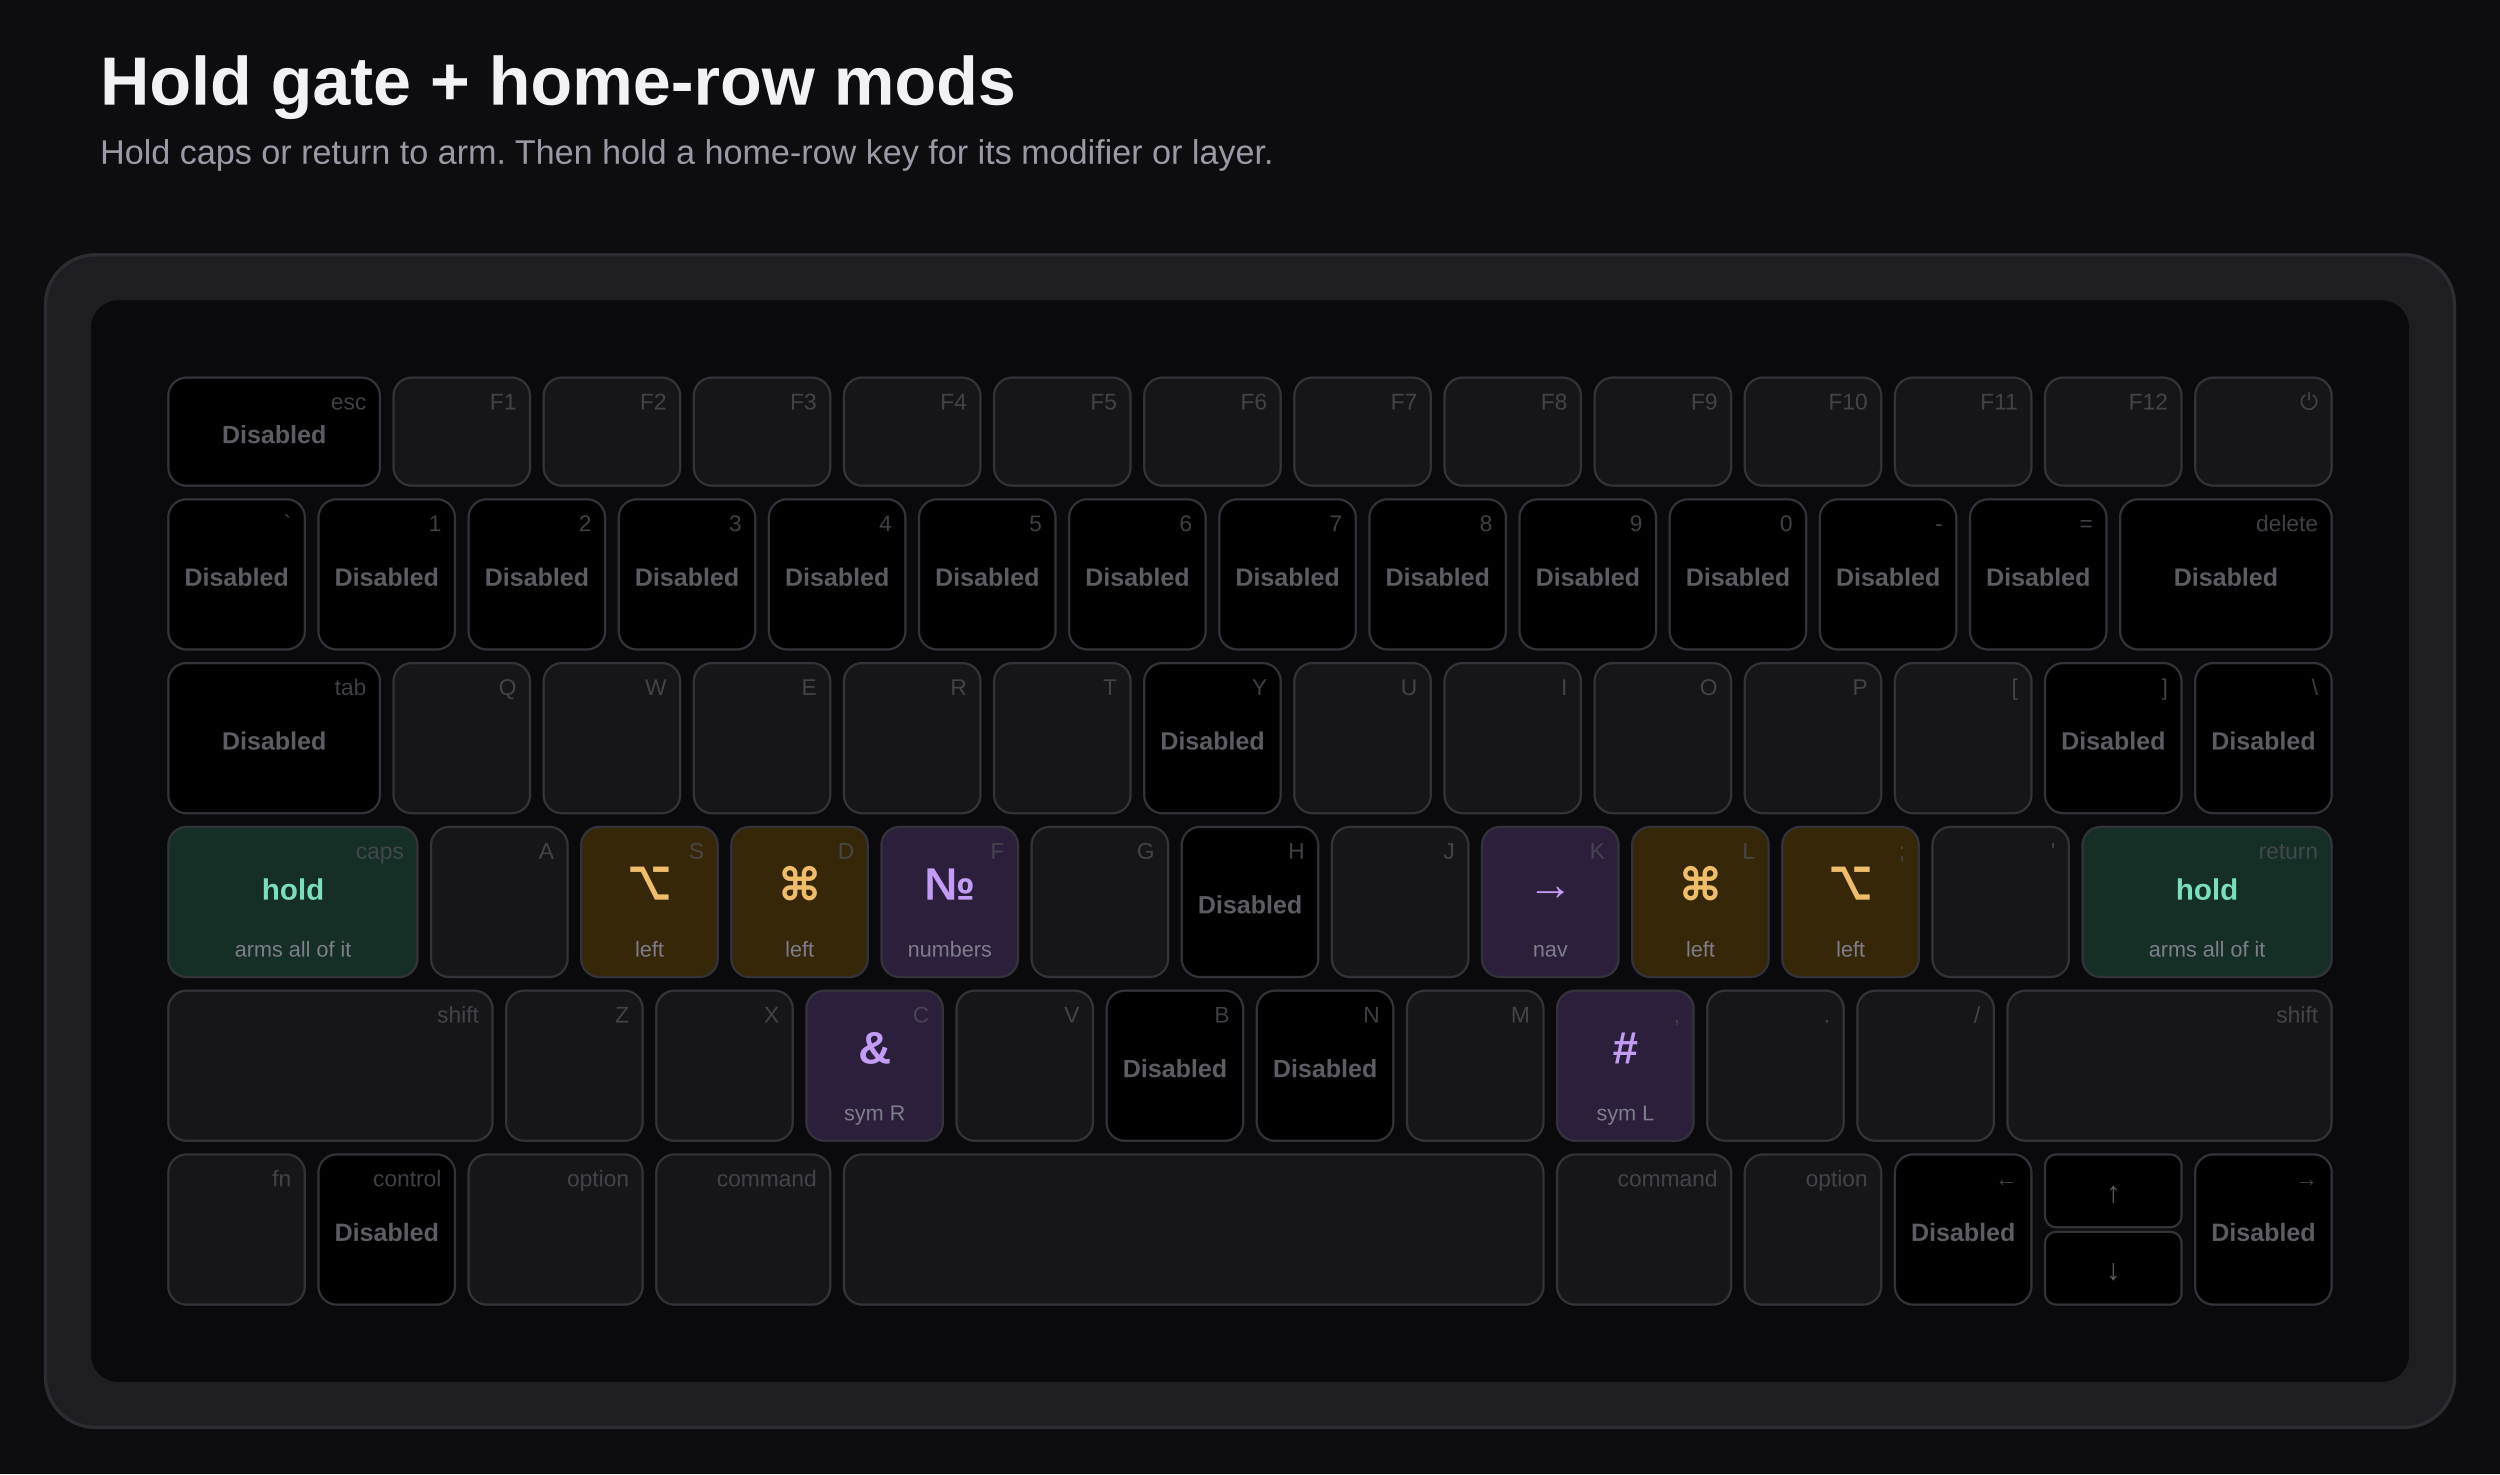
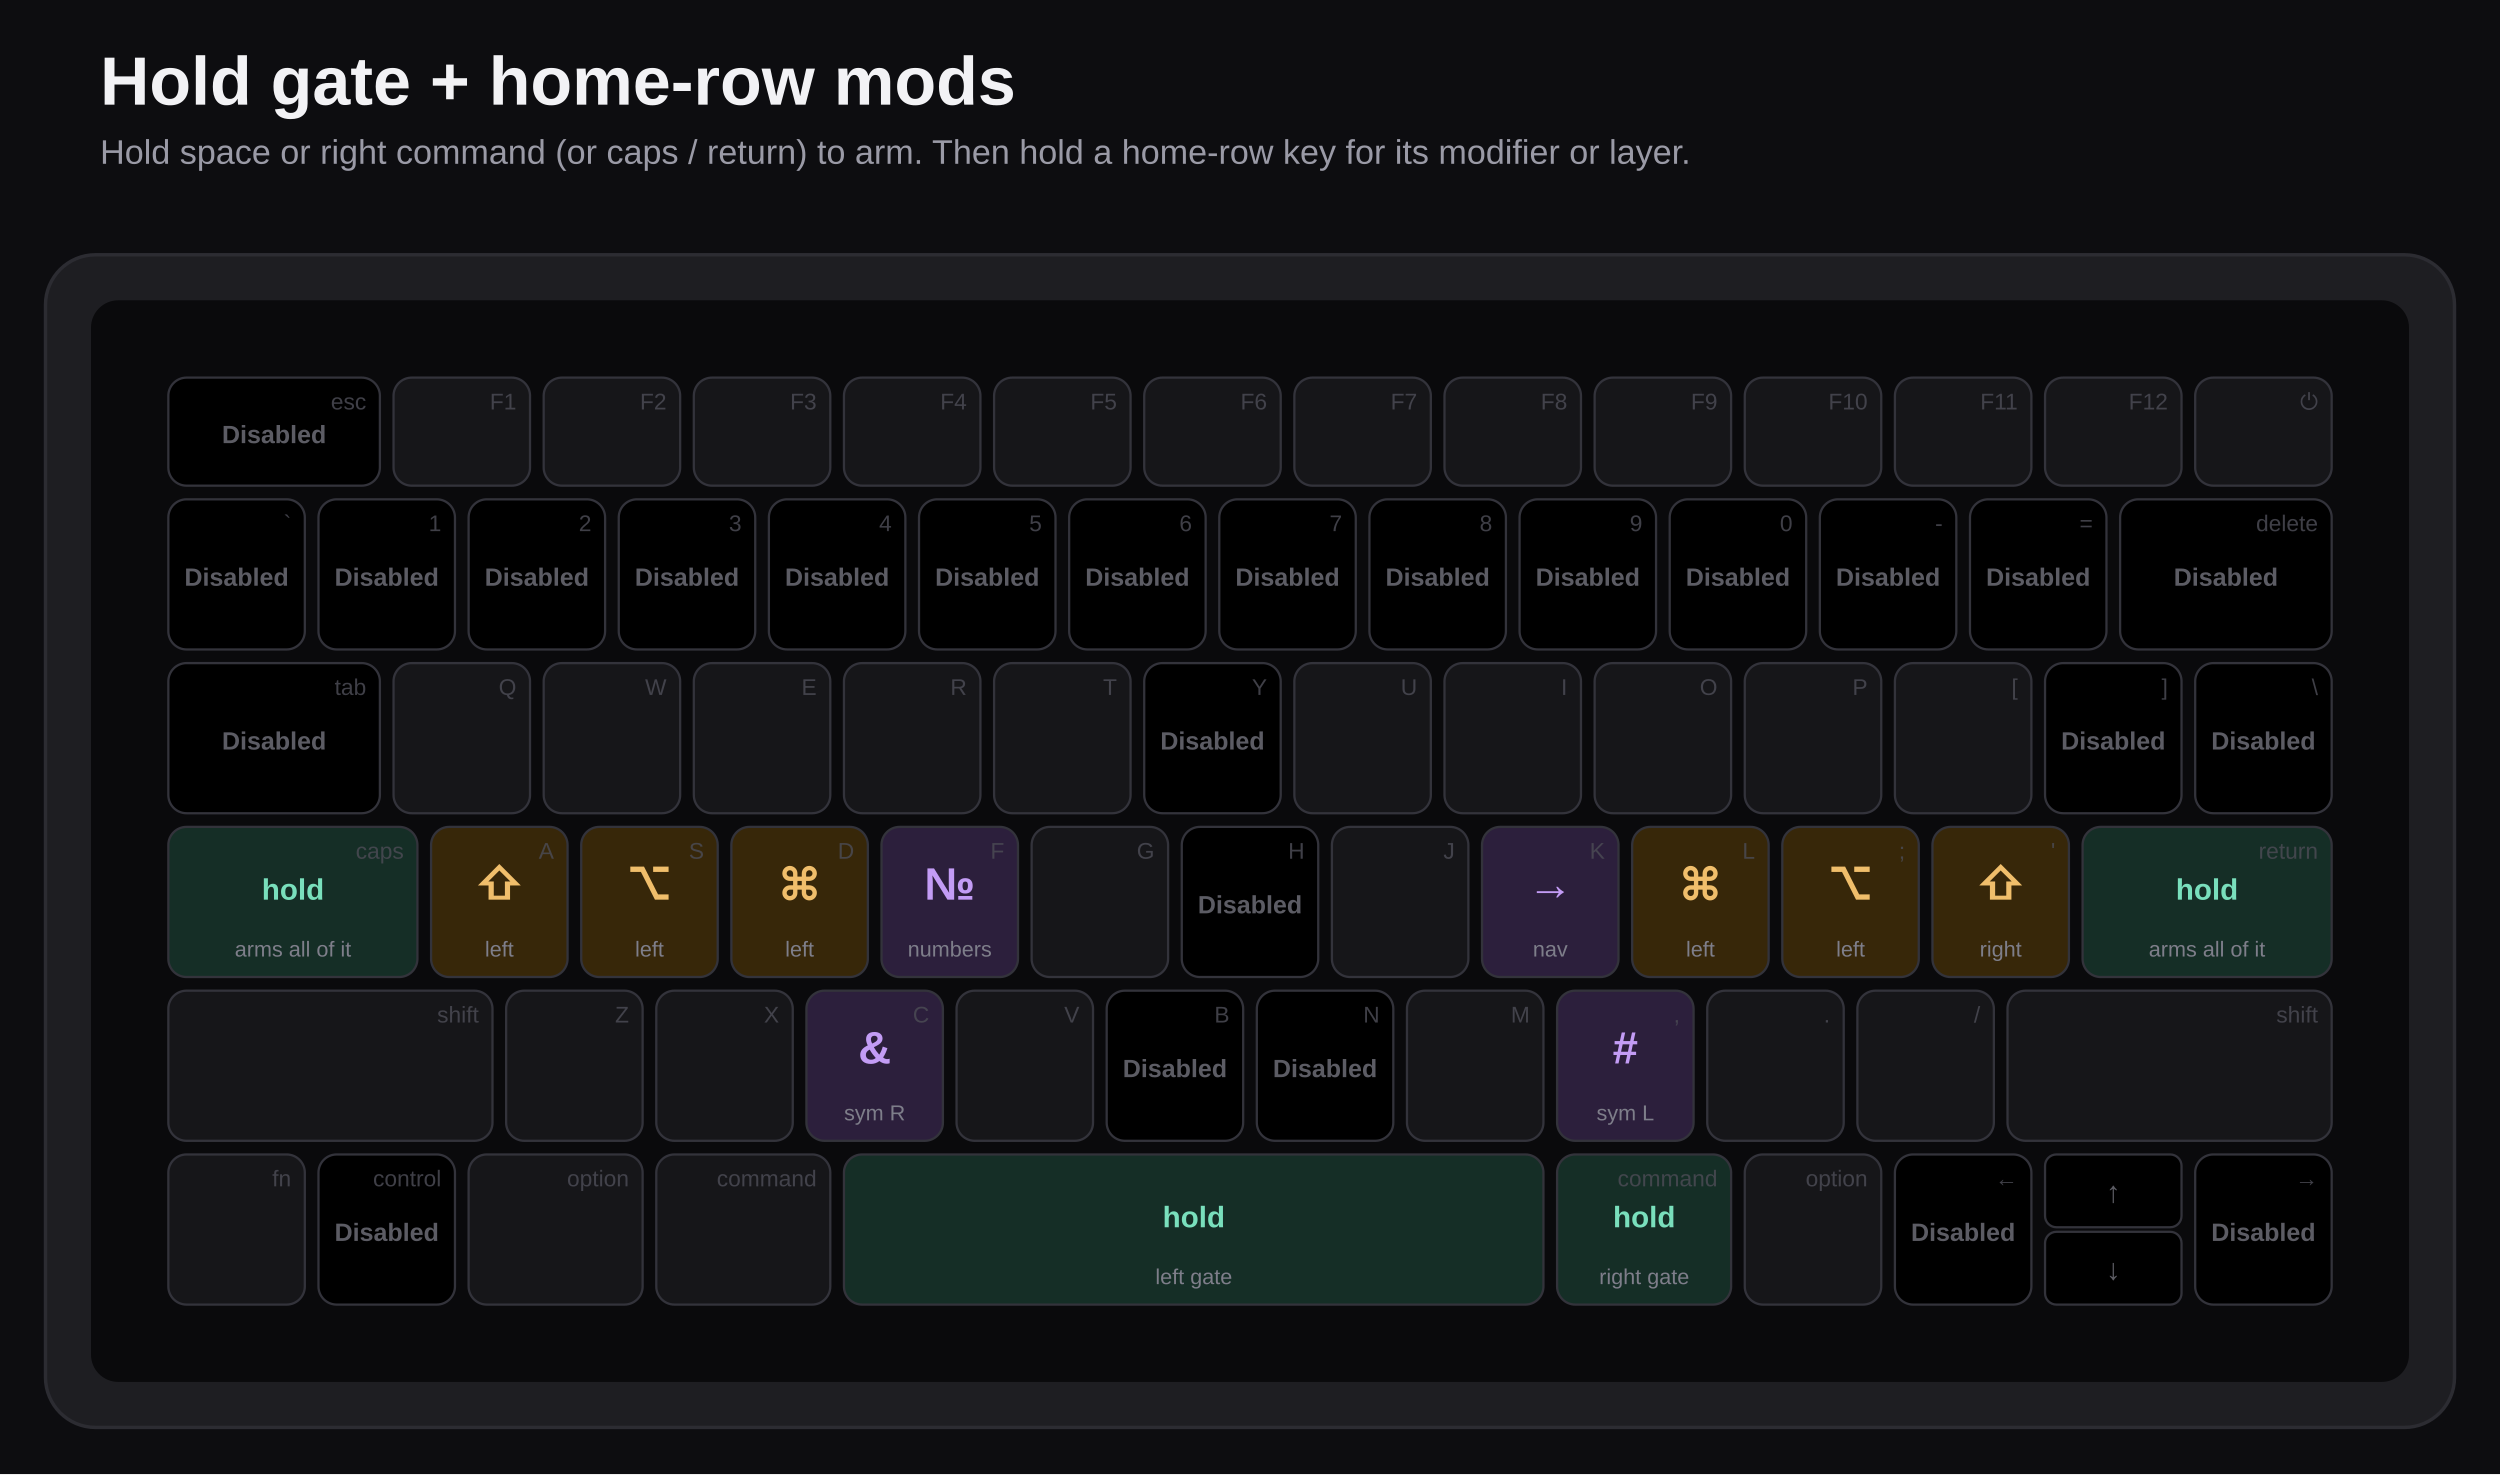
<svg xmlns="http://www.w3.org/2000/svg" width="1099" height="648" viewBox="0 0 1099 648" role="img" aria-label="Hold gate + home-row mods layer of the splitmac">
  <rect width="1099" height="648" fill="#0d0d10" />
  <text x="44.0" y="46.0" fill="#f2f2f5" font-size="30" font-weight="700" text-anchor="start" opacity="1.0" font-family="-apple-system, BlinkMacSystemFont, 'SF Pro Text', 'Helvetica Neue', Arial, sans-serif">Hold gate + home-row mods</text>
-   <text x="44.0" y="72.0" fill="#9a9aa6" font-size="15" font-weight="400" text-anchor="start" opacity="1.0" font-family="-apple-system, BlinkMacSystemFont, 'SF Pro Text', 'Helvetica Neue', Arial, sans-serif">Hold caps or return to arm. Then hold a home-row key for its modifier or layer.</text>
+   <text x="44.0" y="72.0" fill="#9a9aa6" font-size="15" font-weight="400" text-anchor="start" opacity="1.0" font-family="-apple-system, BlinkMacSystemFont, 'SF Pro Text', 'Helvetica Neue', Arial, sans-serif">Hold space or right command (or caps / return) to arm. Then hold a home-row key for its modifier or layer.</text>
  <rect x="20.0" y="112.0" width="1059.0" height="515.5" rx="22" fill="#1e1e22" stroke="#2c2c32" stroke-width="1.5" />
  <rect x="40.0" y="132.0" width="1019.0" height="475.5" rx="12" fill="#0a0a0c" />
  <rect x="74.0" y="166.0" width="93.0" height="47.5" rx="8" fill="#000000" stroke="#33333b" stroke-width="1" />
  <text x="161.0" y="180.0" fill="#4a4a53" font-size="10" font-weight="500" text-anchor="end" opacity="0.85" font-family="-apple-system, BlinkMacSystemFont, 'SF Pro Text', 'Helvetica Neue', Arial, sans-serif">esc</text>
  <text x="120.5" y="194.8" fill="#5c5c64" font-size="11" font-weight="600" text-anchor="middle" opacity="1.0" font-family="-apple-system, BlinkMacSystemFont, 'SF Pro Text', 'Helvetica Neue', Arial, sans-serif">Disabled</text>
  <rect x="173.0" y="166.0" width="60.0" height="47.5" rx="8" fill="#161619" stroke="#33333b" stroke-width="1" />
  <text x="227.0" y="180.0" fill="#4a4a53" font-size="10" font-weight="500" text-anchor="end" opacity="0.85" font-family="-apple-system, BlinkMacSystemFont, 'SF Pro Text', 'Helvetica Neue', Arial, sans-serif">F1</text>
  <rect x="239.0" y="166.0" width="60.0" height="47.5" rx="8" fill="#161619" stroke="#33333b" stroke-width="1" />
  <text x="293.0" y="180.0" fill="#4a4a53" font-size="10" font-weight="500" text-anchor="end" opacity="0.85" font-family="-apple-system, BlinkMacSystemFont, 'SF Pro Text', 'Helvetica Neue', Arial, sans-serif">F2</text>
  <rect x="305.0" y="166.0" width="60.0" height="47.5" rx="8" fill="#161619" stroke="#33333b" stroke-width="1" />
  <text x="359.0" y="180.0" fill="#4a4a53" font-size="10" font-weight="500" text-anchor="end" opacity="0.85" font-family="-apple-system, BlinkMacSystemFont, 'SF Pro Text', 'Helvetica Neue', Arial, sans-serif">F3</text>
  <rect x="371.0" y="166.0" width="60.0" height="47.5" rx="8" fill="#161619" stroke="#33333b" stroke-width="1" />
  <text x="425.0" y="180.0" fill="#4a4a53" font-size="10" font-weight="500" text-anchor="end" opacity="0.85" font-family="-apple-system, BlinkMacSystemFont, 'SF Pro Text', 'Helvetica Neue', Arial, sans-serif">F4</text>
  <rect x="437.0" y="166.0" width="60.0" height="47.5" rx="8" fill="#161619" stroke="#33333b" stroke-width="1" />
  <text x="491.0" y="180.0" fill="#4a4a53" font-size="10" font-weight="500" text-anchor="end" opacity="0.85" font-family="-apple-system, BlinkMacSystemFont, 'SF Pro Text', 'Helvetica Neue', Arial, sans-serif">F5</text>
  <rect x="503.0" y="166.0" width="60.0" height="47.5" rx="8" fill="#161619" stroke="#33333b" stroke-width="1" />
  <text x="557.0" y="180.0" fill="#4a4a53" font-size="10" font-weight="500" text-anchor="end" opacity="0.85" font-family="-apple-system, BlinkMacSystemFont, 'SF Pro Text', 'Helvetica Neue', Arial, sans-serif">F6</text>
  <rect x="569.0" y="166.0" width="60.0" height="47.5" rx="8" fill="#161619" stroke="#33333b" stroke-width="1" />
  <text x="623.0" y="180.0" fill="#4a4a53" font-size="10" font-weight="500" text-anchor="end" opacity="0.85" font-family="-apple-system, BlinkMacSystemFont, 'SF Pro Text', 'Helvetica Neue', Arial, sans-serif">F7</text>
  <rect x="635.0" y="166.0" width="60.0" height="47.5" rx="8" fill="#161619" stroke="#33333b" stroke-width="1" />
  <text x="689.0" y="180.0" fill="#4a4a53" font-size="10" font-weight="500" text-anchor="end" opacity="0.85" font-family="-apple-system, BlinkMacSystemFont, 'SF Pro Text', 'Helvetica Neue', Arial, sans-serif">F8</text>
  <rect x="701.0" y="166.0" width="60.0" height="47.5" rx="8" fill="#161619" stroke="#33333b" stroke-width="1" />
  <text x="755.0" y="180.0" fill="#4a4a53" font-size="10" font-weight="500" text-anchor="end" opacity="0.85" font-family="-apple-system, BlinkMacSystemFont, 'SF Pro Text', 'Helvetica Neue', Arial, sans-serif">F9</text>
  <rect x="767.0" y="166.0" width="60.0" height="47.5" rx="8" fill="#161619" stroke="#33333b" stroke-width="1" />
  <text x="821.0" y="180.0" fill="#4a4a53" font-size="10" font-weight="500" text-anchor="end" opacity="0.85" font-family="-apple-system, BlinkMacSystemFont, 'SF Pro Text', 'Helvetica Neue', Arial, sans-serif">F10</text>
  <rect x="833.0" y="166.0" width="60.0" height="47.5" rx="8" fill="#161619" stroke="#33333b" stroke-width="1" />
  <text x="887.0" y="180.0" fill="#4a4a53" font-size="10" font-weight="500" text-anchor="end" opacity="0.85" font-family="-apple-system, BlinkMacSystemFont, 'SF Pro Text', 'Helvetica Neue', Arial, sans-serif">F11</text>
  <rect x="899.0" y="166.0" width="60.0" height="47.5" rx="8" fill="#161619" stroke="#33333b" stroke-width="1" />
  <text x="953.0" y="180.0" fill="#4a4a53" font-size="10" font-weight="500" text-anchor="end" opacity="0.85" font-family="-apple-system, BlinkMacSystemFont, 'SF Pro Text', 'Helvetica Neue', Arial, sans-serif">F12</text>
  <rect x="965.0" y="166.0" width="60.0" height="47.5" rx="8" fill="#161619" stroke="#33333b" stroke-width="1" />
  <text x="1019.0" y="180.0" fill="#4a4a53" font-size="10" font-weight="500" text-anchor="end" opacity="0.85" font-family="-apple-system, BlinkMacSystemFont, 'SF Pro Text', 'Helvetica Neue', Arial, sans-serif">⏻</text>
  <rect x="74.0" y="219.5" width="60.0" height="66.0" rx="8" fill="#000000" stroke="#33333b" stroke-width="1" />
  <text x="128.0" y="233.5" fill="#4a4a53" font-size="10" font-weight="500" text-anchor="end" opacity="0.85" font-family="-apple-system, BlinkMacSystemFont, 'SF Pro Text', 'Helvetica Neue', Arial, sans-serif">`</text>
  <text x="104.0" y="257.5" fill="#5c5c64" font-size="11" font-weight="600" text-anchor="middle" opacity="1.0" font-family="-apple-system, BlinkMacSystemFont, 'SF Pro Text', 'Helvetica Neue', Arial, sans-serif">Disabled</text>
  <rect x="140.0" y="219.5" width="60.0" height="66.0" rx="8" fill="#000000" stroke="#33333b" stroke-width="1" />
  <text x="194.0" y="233.5" fill="#4a4a53" font-size="10" font-weight="500" text-anchor="end" opacity="0.85" font-family="-apple-system, BlinkMacSystemFont, 'SF Pro Text', 'Helvetica Neue', Arial, sans-serif">1</text>
  <text x="170.0" y="257.5" fill="#5c5c64" font-size="11" font-weight="600" text-anchor="middle" opacity="1.0" font-family="-apple-system, BlinkMacSystemFont, 'SF Pro Text', 'Helvetica Neue', Arial, sans-serif">Disabled</text>
  <rect x="206.0" y="219.5" width="60.0" height="66.0" rx="8" fill="#000000" stroke="#33333b" stroke-width="1" />
  <text x="260.0" y="233.5" fill="#4a4a53" font-size="10" font-weight="500" text-anchor="end" opacity="0.85" font-family="-apple-system, BlinkMacSystemFont, 'SF Pro Text', 'Helvetica Neue', Arial, sans-serif">2</text>
  <text x="236.0" y="257.5" fill="#5c5c64" font-size="11" font-weight="600" text-anchor="middle" opacity="1.0" font-family="-apple-system, BlinkMacSystemFont, 'SF Pro Text', 'Helvetica Neue', Arial, sans-serif">Disabled</text>
  <rect x="272.0" y="219.5" width="60.0" height="66.0" rx="8" fill="#000000" stroke="#33333b" stroke-width="1" />
  <text x="326.0" y="233.5" fill="#4a4a53" font-size="10" font-weight="500" text-anchor="end" opacity="0.85" font-family="-apple-system, BlinkMacSystemFont, 'SF Pro Text', 'Helvetica Neue', Arial, sans-serif">3</text>
  <text x="302.0" y="257.5" fill="#5c5c64" font-size="11" font-weight="600" text-anchor="middle" opacity="1.0" font-family="-apple-system, BlinkMacSystemFont, 'SF Pro Text', 'Helvetica Neue', Arial, sans-serif">Disabled</text>
  <rect x="338.0" y="219.5" width="60.0" height="66.0" rx="8" fill="#000000" stroke="#33333b" stroke-width="1" />
  <text x="392.0" y="233.5" fill="#4a4a53" font-size="10" font-weight="500" text-anchor="end" opacity="0.85" font-family="-apple-system, BlinkMacSystemFont, 'SF Pro Text', 'Helvetica Neue', Arial, sans-serif">4</text>
  <text x="368.0" y="257.5" fill="#5c5c64" font-size="11" font-weight="600" text-anchor="middle" opacity="1.0" font-family="-apple-system, BlinkMacSystemFont, 'SF Pro Text', 'Helvetica Neue', Arial, sans-serif">Disabled</text>
  <rect x="404.0" y="219.5" width="60.0" height="66.0" rx="8" fill="#000000" stroke="#33333b" stroke-width="1" />
  <text x="458.0" y="233.5" fill="#4a4a53" font-size="10" font-weight="500" text-anchor="end" opacity="0.85" font-family="-apple-system, BlinkMacSystemFont, 'SF Pro Text', 'Helvetica Neue', Arial, sans-serif">5</text>
  <text x="434.0" y="257.5" fill="#5c5c64" font-size="11" font-weight="600" text-anchor="middle" opacity="1.0" font-family="-apple-system, BlinkMacSystemFont, 'SF Pro Text', 'Helvetica Neue', Arial, sans-serif">Disabled</text>
  <rect x="470.0" y="219.5" width="60.0" height="66.0" rx="8" fill="#000000" stroke="#33333b" stroke-width="1" />
  <text x="524.0" y="233.5" fill="#4a4a53" font-size="10" font-weight="500" text-anchor="end" opacity="0.85" font-family="-apple-system, BlinkMacSystemFont, 'SF Pro Text', 'Helvetica Neue', Arial, sans-serif">6</text>
  <text x="500.0" y="257.5" fill="#5c5c64" font-size="11" font-weight="600" text-anchor="middle" opacity="1.0" font-family="-apple-system, BlinkMacSystemFont, 'SF Pro Text', 'Helvetica Neue', Arial, sans-serif">Disabled</text>
  <rect x="536.0" y="219.5" width="60.0" height="66.0" rx="8" fill="#000000" stroke="#33333b" stroke-width="1" />
  <text x="590.0" y="233.5" fill="#4a4a53" font-size="10" font-weight="500" text-anchor="end" opacity="0.85" font-family="-apple-system, BlinkMacSystemFont, 'SF Pro Text', 'Helvetica Neue', Arial, sans-serif">7</text>
  <text x="566.0" y="257.5" fill="#5c5c64" font-size="11" font-weight="600" text-anchor="middle" opacity="1.0" font-family="-apple-system, BlinkMacSystemFont, 'SF Pro Text', 'Helvetica Neue', Arial, sans-serif">Disabled</text>
  <rect x="602.0" y="219.5" width="60.0" height="66.0" rx="8" fill="#000000" stroke="#33333b" stroke-width="1" />
  <text x="656.0" y="233.5" fill="#4a4a53" font-size="10" font-weight="500" text-anchor="end" opacity="0.85" font-family="-apple-system, BlinkMacSystemFont, 'SF Pro Text', 'Helvetica Neue', Arial, sans-serif">8</text>
  <text x="632.0" y="257.5" fill="#5c5c64" font-size="11" font-weight="600" text-anchor="middle" opacity="1.0" font-family="-apple-system, BlinkMacSystemFont, 'SF Pro Text', 'Helvetica Neue', Arial, sans-serif">Disabled</text>
  <rect x="668.0" y="219.5" width="60.0" height="66.0" rx="8" fill="#000000" stroke="#33333b" stroke-width="1" />
  <text x="722.0" y="233.5" fill="#4a4a53" font-size="10" font-weight="500" text-anchor="end" opacity="0.85" font-family="-apple-system, BlinkMacSystemFont, 'SF Pro Text', 'Helvetica Neue', Arial, sans-serif">9</text>
  <text x="698.0" y="257.5" fill="#5c5c64" font-size="11" font-weight="600" text-anchor="middle" opacity="1.0" font-family="-apple-system, BlinkMacSystemFont, 'SF Pro Text', 'Helvetica Neue', Arial, sans-serif">Disabled</text>
  <rect x="734.0" y="219.5" width="60.0" height="66.0" rx="8" fill="#000000" stroke="#33333b" stroke-width="1" />
  <text x="788.0" y="233.5" fill="#4a4a53" font-size="10" font-weight="500" text-anchor="end" opacity="0.85" font-family="-apple-system, BlinkMacSystemFont, 'SF Pro Text', 'Helvetica Neue', Arial, sans-serif">0</text>
  <text x="764.0" y="257.5" fill="#5c5c64" font-size="11" font-weight="600" text-anchor="middle" opacity="1.0" font-family="-apple-system, BlinkMacSystemFont, 'SF Pro Text', 'Helvetica Neue', Arial, sans-serif">Disabled</text>
  <rect x="800.0" y="219.5" width="60.0" height="66.0" rx="8" fill="#000000" stroke="#33333b" stroke-width="1" />
  <text x="854.0" y="233.5" fill="#4a4a53" font-size="10" font-weight="500" text-anchor="end" opacity="0.85" font-family="-apple-system, BlinkMacSystemFont, 'SF Pro Text', 'Helvetica Neue', Arial, sans-serif">-</text>
  <text x="830.0" y="257.5" fill="#5c5c64" font-size="11" font-weight="600" text-anchor="middle" opacity="1.0" font-family="-apple-system, BlinkMacSystemFont, 'SF Pro Text', 'Helvetica Neue', Arial, sans-serif">Disabled</text>
  <rect x="866.0" y="219.5" width="60.0" height="66.0" rx="8" fill="#000000" stroke="#33333b" stroke-width="1" />
  <text x="920.0" y="233.5" fill="#4a4a53" font-size="10" font-weight="500" text-anchor="end" opacity="0.85" font-family="-apple-system, BlinkMacSystemFont, 'SF Pro Text', 'Helvetica Neue', Arial, sans-serif">=</text>
  <text x="896.0" y="257.5" fill="#5c5c64" font-size="11" font-weight="600" text-anchor="middle" opacity="1.0" font-family="-apple-system, BlinkMacSystemFont, 'SF Pro Text', 'Helvetica Neue', Arial, sans-serif">Disabled</text>
  <rect x="932.0" y="219.5" width="93.0" height="66.0" rx="8" fill="#000000" stroke="#33333b" stroke-width="1" />
  <text x="1019.0" y="233.5" fill="#4a4a53" font-size="10" font-weight="500" text-anchor="end" opacity="0.85" font-family="-apple-system, BlinkMacSystemFont, 'SF Pro Text', 'Helvetica Neue', Arial, sans-serif">delete</text>
  <text x="978.5" y="257.5" fill="#5c5c64" font-size="11" font-weight="600" text-anchor="middle" opacity="1.0" font-family="-apple-system, BlinkMacSystemFont, 'SF Pro Text', 'Helvetica Neue', Arial, sans-serif">Disabled</text>
  <rect x="74.0" y="291.5" width="93.0" height="66.0" rx="8" fill="#000000" stroke="#33333b" stroke-width="1" />
  <text x="161.0" y="305.5" fill="#4a4a53" font-size="10" font-weight="500" text-anchor="end" opacity="0.85" font-family="-apple-system, BlinkMacSystemFont, 'SF Pro Text', 'Helvetica Neue', Arial, sans-serif">tab</text>
  <text x="120.5" y="329.5" fill="#5c5c64" font-size="11" font-weight="600" text-anchor="middle" opacity="1.0" font-family="-apple-system, BlinkMacSystemFont, 'SF Pro Text', 'Helvetica Neue', Arial, sans-serif">Disabled</text>
  <rect x="173.0" y="291.5" width="60.0" height="66.0" rx="8" fill="#161619" stroke="#33333b" stroke-width="1" />
  <text x="227.0" y="305.5" fill="#4a4a53" font-size="10" font-weight="500" text-anchor="end" opacity="0.85" font-family="-apple-system, BlinkMacSystemFont, 'SF Pro Text', 'Helvetica Neue', Arial, sans-serif">Q</text>
  <rect x="239.0" y="291.5" width="60.0" height="66.0" rx="8" fill="#161619" stroke="#33333b" stroke-width="1" />
  <text x="293.0" y="305.5" fill="#4a4a53" font-size="10" font-weight="500" text-anchor="end" opacity="0.85" font-family="-apple-system, BlinkMacSystemFont, 'SF Pro Text', 'Helvetica Neue', Arial, sans-serif">W</text>
  <rect x="305.0" y="291.5" width="60.0" height="66.0" rx="8" fill="#161619" stroke="#33333b" stroke-width="1" />
  <text x="359.0" y="305.5" fill="#4a4a53" font-size="10" font-weight="500" text-anchor="end" opacity="0.85" font-family="-apple-system, BlinkMacSystemFont, 'SF Pro Text', 'Helvetica Neue', Arial, sans-serif">E</text>
  <rect x="371.0" y="291.5" width="60.0" height="66.0" rx="8" fill="#161619" stroke="#33333b" stroke-width="1" />
  <text x="425.0" y="305.5" fill="#4a4a53" font-size="10" font-weight="500" text-anchor="end" opacity="0.85" font-family="-apple-system, BlinkMacSystemFont, 'SF Pro Text', 'Helvetica Neue', Arial, sans-serif">R</text>
  <rect x="437.0" y="291.5" width="60.0" height="66.0" rx="8" fill="#161619" stroke="#33333b" stroke-width="1" />
  <text x="491.0" y="305.5" fill="#4a4a53" font-size="10" font-weight="500" text-anchor="end" opacity="0.85" font-family="-apple-system, BlinkMacSystemFont, 'SF Pro Text', 'Helvetica Neue', Arial, sans-serif">T</text>
  <rect x="503.0" y="291.5" width="60.0" height="66.0" rx="8" fill="#000000" stroke="#33333b" stroke-width="1" />
  <text x="557.0" y="305.5" fill="#4a4a53" font-size="10" font-weight="500" text-anchor="end" opacity="0.85" font-family="-apple-system, BlinkMacSystemFont, 'SF Pro Text', 'Helvetica Neue', Arial, sans-serif">Y</text>
  <text x="533.0" y="329.5" fill="#5c5c64" font-size="11" font-weight="600" text-anchor="middle" opacity="1.0" font-family="-apple-system, BlinkMacSystemFont, 'SF Pro Text', 'Helvetica Neue', Arial, sans-serif">Disabled</text>
  <rect x="569.0" y="291.5" width="60.0" height="66.0" rx="8" fill="#161619" stroke="#33333b" stroke-width="1" />
  <text x="623.0" y="305.5" fill="#4a4a53" font-size="10" font-weight="500" text-anchor="end" opacity="0.85" font-family="-apple-system, BlinkMacSystemFont, 'SF Pro Text', 'Helvetica Neue', Arial, sans-serif">U</text>
  <rect x="635.0" y="291.5" width="60.0" height="66.0" rx="8" fill="#161619" stroke="#33333b" stroke-width="1" />
  <text x="689.0" y="305.5" fill="#4a4a53" font-size="10" font-weight="500" text-anchor="end" opacity="0.85" font-family="-apple-system, BlinkMacSystemFont, 'SF Pro Text', 'Helvetica Neue', Arial, sans-serif">I</text>
  <rect x="701.0" y="291.5" width="60.0" height="66.0" rx="8" fill="#161619" stroke="#33333b" stroke-width="1" />
  <text x="755.0" y="305.5" fill="#4a4a53" font-size="10" font-weight="500" text-anchor="end" opacity="0.85" font-family="-apple-system, BlinkMacSystemFont, 'SF Pro Text', 'Helvetica Neue', Arial, sans-serif">O</text>
  <rect x="767.0" y="291.5" width="60.0" height="66.0" rx="8" fill="#161619" stroke="#33333b" stroke-width="1" />
  <text x="821.0" y="305.5" fill="#4a4a53" font-size="10" font-weight="500" text-anchor="end" opacity="0.85" font-family="-apple-system, BlinkMacSystemFont, 'SF Pro Text', 'Helvetica Neue', Arial, sans-serif">P</text>
  <rect x="833.0" y="291.5" width="60.0" height="66.0" rx="8" fill="#161619" stroke="#33333b" stroke-width="1" />
  <text x="887.0" y="305.5" fill="#4a4a53" font-size="10" font-weight="500" text-anchor="end" opacity="0.85" font-family="-apple-system, BlinkMacSystemFont, 'SF Pro Text', 'Helvetica Neue', Arial, sans-serif">[</text>
  <rect x="899.0" y="291.5" width="60.0" height="66.0" rx="8" fill="#000000" stroke="#33333b" stroke-width="1" />
  <text x="953.0" y="305.5" fill="#4a4a53" font-size="10" font-weight="500" text-anchor="end" opacity="0.85" font-family="-apple-system, BlinkMacSystemFont, 'SF Pro Text', 'Helvetica Neue', Arial, sans-serif">]</text>
  <text x="929.0" y="329.5" fill="#5c5c64" font-size="11" font-weight="600" text-anchor="middle" opacity="1.0" font-family="-apple-system, BlinkMacSystemFont, 'SF Pro Text', 'Helvetica Neue', Arial, sans-serif">Disabled</text>
  <rect x="965.0" y="291.5" width="60.0" height="66.0" rx="8" fill="#000000" stroke="#33333b" stroke-width="1" />
  <text x="1019.0" y="305.5" fill="#4a4a53" font-size="10" font-weight="500" text-anchor="end" opacity="0.85" font-family="-apple-system, BlinkMacSystemFont, 'SF Pro Text', 'Helvetica Neue', Arial, sans-serif">\</text>
  <text x="995.0" y="329.5" fill="#5c5c64" font-size="11" font-weight="600" text-anchor="middle" opacity="1.0" font-family="-apple-system, BlinkMacSystemFont, 'SF Pro Text', 'Helvetica Neue', Arial, sans-serif">Disabled</text>
  <rect x="74.0" y="363.5" width="109.5" height="66.0" rx="8" fill="#152e26" stroke="#33333b" stroke-width="1" />
  <text x="177.5" y="377.5" fill="#4a4a53" font-size="10" font-weight="500" text-anchor="end" opacity="0.85" font-family="-apple-system, BlinkMacSystemFont, 'SF Pro Text', 'Helvetica Neue', Arial, sans-serif">caps</text>
  <text x="128.8" y="395.5" fill="#79dfbc" font-size="13" font-weight="600" text-anchor="middle" opacity="1.0" font-family="-apple-system, BlinkMacSystemFont, 'SF Pro Text', 'Helvetica Neue', Arial, sans-serif">hold</text>
  <text x="128.8" y="420.5" fill="#7e7e8a" font-size="9.5" font-weight="500" text-anchor="middle" opacity="1.0" font-family="-apple-system, BlinkMacSystemFont, 'SF Pro Text', 'Helvetica Neue', Arial, sans-serif">arms all of it</text>
-   <rect x="189.5" y="363.5" width="60.0" height="66.0" rx="8" fill="#161619" stroke="#33333b" stroke-width="1" />
+   <rect x="189.5" y="363.5" width="60.0" height="66.0" rx="8" fill="#372709" stroke="#33333b" stroke-width="1" />
  <text x="243.5" y="377.5" fill="#4a4a53" font-size="10" font-weight="500" text-anchor="end" opacity="0.85" font-family="-apple-system, BlinkMacSystemFont, 'SF Pro Text', 'Helvetica Neue', Arial, sans-serif">A</text>
+   <text x="219.5" y="395.5" fill="#f0be6b" font-size="20" font-weight="700" text-anchor="middle" opacity="1.0" font-family="-apple-system, BlinkMacSystemFont, 'SF Pro Text', 'Helvetica Neue', Arial, sans-serif">⇧</text>
+   <text x="219.5" y="420.5" fill="#7e7e8a" font-size="9.5" font-weight="500" text-anchor="middle" opacity="1.0" font-family="-apple-system, BlinkMacSystemFont, 'SF Pro Text', 'Helvetica Neue', Arial, sans-serif">left</text>
  <rect x="255.5" y="363.5" width="60.0" height="66.0" rx="8" fill="#372709" stroke="#33333b" stroke-width="1" />
  <text x="309.5" y="377.5" fill="#4a4a53" font-size="10" font-weight="500" text-anchor="end" opacity="0.85" font-family="-apple-system, BlinkMacSystemFont, 'SF Pro Text', 'Helvetica Neue', Arial, sans-serif">S</text>
  <text x="285.5" y="395.5" fill="#f0be6b" font-size="20" font-weight="700" text-anchor="middle" opacity="1.0" font-family="-apple-system, BlinkMacSystemFont, 'SF Pro Text', 'Helvetica Neue', Arial, sans-serif">⌥</text>
  <text x="285.5" y="420.5" fill="#7e7e8a" font-size="9.5" font-weight="500" text-anchor="middle" opacity="1.0" font-family="-apple-system, BlinkMacSystemFont, 'SF Pro Text', 'Helvetica Neue', Arial, sans-serif">left</text>
  <rect x="321.5" y="363.5" width="60.0" height="66.0" rx="8" fill="#372709" stroke="#33333b" stroke-width="1" />
  <text x="375.5" y="377.5" fill="#4a4a53" font-size="10" font-weight="500" text-anchor="end" opacity="0.85" font-family="-apple-system, BlinkMacSystemFont, 'SF Pro Text', 'Helvetica Neue', Arial, sans-serif">D</text>
  <text x="351.5" y="395.5" fill="#f0be6b" font-size="20" font-weight="700" text-anchor="middle" opacity="1.0" font-family="-apple-system, BlinkMacSystemFont, 'SF Pro Text', 'Helvetica Neue', Arial, sans-serif">⌘</text>
  <text x="351.5" y="420.5" fill="#7e7e8a" font-size="9.5" font-weight="500" text-anchor="middle" opacity="1.0" font-family="-apple-system, BlinkMacSystemFont, 'SF Pro Text', 'Helvetica Neue', Arial, sans-serif">left</text>
  <rect x="387.5" y="363.5" width="60.0" height="66.0" rx="8" fill="#2c1f3c" stroke="#33333b" stroke-width="1" />
  <text x="441.5" y="377.5" fill="#4a4a53" font-size="10" font-weight="500" text-anchor="end" opacity="0.85" font-family="-apple-system, BlinkMacSystemFont, 'SF Pro Text', 'Helvetica Neue', Arial, sans-serif">F</text>
  <text x="417.5" y="395.5" fill="#c39cf5" font-size="20" font-weight="700" text-anchor="middle" opacity="1.0" font-family="-apple-system, BlinkMacSystemFont, 'SF Pro Text', 'Helvetica Neue', Arial, sans-serif">№</text>
  <text x="417.5" y="420.5" fill="#7e7e8a" font-size="9.5" font-weight="500" text-anchor="middle" opacity="1.0" font-family="-apple-system, BlinkMacSystemFont, 'SF Pro Text', 'Helvetica Neue', Arial, sans-serif">numbers</text>
  <rect x="453.5" y="363.5" width="60.0" height="66.0" rx="8" fill="#161619" stroke="#33333b" stroke-width="1" />
  <text x="507.5" y="377.5" fill="#4a4a53" font-size="10" font-weight="500" text-anchor="end" opacity="0.85" font-family="-apple-system, BlinkMacSystemFont, 'SF Pro Text', 'Helvetica Neue', Arial, sans-serif">G</text>
  <rect x="519.5" y="363.5" width="60.0" height="66.0" rx="8" fill="#000000" stroke="#33333b" stroke-width="1" />
  <text x="573.5" y="377.5" fill="#4a4a53" font-size="10" font-weight="500" text-anchor="end" opacity="0.85" font-family="-apple-system, BlinkMacSystemFont, 'SF Pro Text', 'Helvetica Neue', Arial, sans-serif">H</text>
  <text x="549.5" y="401.5" fill="#5c5c64" font-size="11" font-weight="600" text-anchor="middle" opacity="1.0" font-family="-apple-system, BlinkMacSystemFont, 'SF Pro Text', 'Helvetica Neue', Arial, sans-serif">Disabled</text>
  <rect x="585.5" y="363.5" width="60.0" height="66.0" rx="8" fill="#161619" stroke="#33333b" stroke-width="1" />
  <text x="639.5" y="377.5" fill="#4a4a53" font-size="10" font-weight="500" text-anchor="end" opacity="0.85" font-family="-apple-system, BlinkMacSystemFont, 'SF Pro Text', 'Helvetica Neue', Arial, sans-serif">J</text>
  <rect x="651.5" y="363.5" width="60.0" height="66.0" rx="8" fill="#2c1f3c" stroke="#33333b" stroke-width="1" />
  <text x="705.5" y="377.5" fill="#4a4a53" font-size="10" font-weight="500" text-anchor="end" opacity="0.85" font-family="-apple-system, BlinkMacSystemFont, 'SF Pro Text', 'Helvetica Neue', Arial, sans-serif">K</text>
  <text x="681.5" y="395.5" fill="#c39cf5" font-size="20" font-weight="700" text-anchor="middle" opacity="1.0" font-family="-apple-system, BlinkMacSystemFont, 'SF Pro Text', 'Helvetica Neue', Arial, sans-serif">→</text>
  <text x="681.5" y="420.5" fill="#7e7e8a" font-size="9.5" font-weight="500" text-anchor="middle" opacity="1.0" font-family="-apple-system, BlinkMacSystemFont, 'SF Pro Text', 'Helvetica Neue', Arial, sans-serif">nav</text>
  <rect x="717.5" y="363.5" width="60.0" height="66.0" rx="8" fill="#372709" stroke="#33333b" stroke-width="1" />
  <text x="771.5" y="377.5" fill="#4a4a53" font-size="10" font-weight="500" text-anchor="end" opacity="0.85" font-family="-apple-system, BlinkMacSystemFont, 'SF Pro Text', 'Helvetica Neue', Arial, sans-serif">L</text>
  <text x="747.5" y="395.5" fill="#f0be6b" font-size="20" font-weight="700" text-anchor="middle" opacity="1.0" font-family="-apple-system, BlinkMacSystemFont, 'SF Pro Text', 'Helvetica Neue', Arial, sans-serif">⌘</text>
  <text x="747.5" y="420.5" fill="#7e7e8a" font-size="9.5" font-weight="500" text-anchor="middle" opacity="1.0" font-family="-apple-system, BlinkMacSystemFont, 'SF Pro Text', 'Helvetica Neue', Arial, sans-serif">left</text>
  <rect x="783.5" y="363.5" width="60.0" height="66.0" rx="8" fill="#372709" stroke="#33333b" stroke-width="1" />
  <text x="837.5" y="377.5" fill="#4a4a53" font-size="10" font-weight="500" text-anchor="end" opacity="0.85" font-family="-apple-system, BlinkMacSystemFont, 'SF Pro Text', 'Helvetica Neue', Arial, sans-serif">;</text>
  <text x="813.5" y="395.5" fill="#f0be6b" font-size="20" font-weight="700" text-anchor="middle" opacity="1.0" font-family="-apple-system, BlinkMacSystemFont, 'SF Pro Text', 'Helvetica Neue', Arial, sans-serif">⌥</text>
  <text x="813.5" y="420.5" fill="#7e7e8a" font-size="9.5" font-weight="500" text-anchor="middle" opacity="1.0" font-family="-apple-system, BlinkMacSystemFont, 'SF Pro Text', 'Helvetica Neue', Arial, sans-serif">left</text>
-   <rect x="849.5" y="363.5" width="60.0" height="66.0" rx="8" fill="#161619" stroke="#33333b" stroke-width="1" />
+   <rect x="849.5" y="363.5" width="60.0" height="66.0" rx="8" fill="#372709" stroke="#33333b" stroke-width="1" />
  <text x="903.5" y="377.5" fill="#4a4a53" font-size="10" font-weight="500" text-anchor="end" opacity="0.85" font-family="-apple-system, BlinkMacSystemFont, 'SF Pro Text', 'Helvetica Neue', Arial, sans-serif">'</text>
+   <text x="879.5" y="395.5" fill="#f0be6b" font-size="20" font-weight="700" text-anchor="middle" opacity="1.0" font-family="-apple-system, BlinkMacSystemFont, 'SF Pro Text', 'Helvetica Neue', Arial, sans-serif">⇧</text>
+   <text x="879.5" y="420.5" fill="#7e7e8a" font-size="9.5" font-weight="500" text-anchor="middle" opacity="1.0" font-family="-apple-system, BlinkMacSystemFont, 'SF Pro Text', 'Helvetica Neue', Arial, sans-serif">right</text>
  <rect x="915.5" y="363.5" width="109.5" height="66.0" rx="8" fill="#152e26" stroke="#33333b" stroke-width="1" />
  <text x="1019.0" y="377.5" fill="#4a4a53" font-size="10" font-weight="500" text-anchor="end" opacity="0.85" font-family="-apple-system, BlinkMacSystemFont, 'SF Pro Text', 'Helvetica Neue', Arial, sans-serif">return</text>
  <text x="970.2" y="395.5" fill="#79dfbc" font-size="13" font-weight="600" text-anchor="middle" opacity="1.0" font-family="-apple-system, BlinkMacSystemFont, 'SF Pro Text', 'Helvetica Neue', Arial, sans-serif">hold</text>
  <text x="970.2" y="420.5" fill="#7e7e8a" font-size="9.5" font-weight="500" text-anchor="middle" opacity="1.0" font-family="-apple-system, BlinkMacSystemFont, 'SF Pro Text', 'Helvetica Neue', Arial, sans-serif">arms all of it</text>
  <rect x="74.0" y="435.5" width="142.5" height="66.0" rx="8" fill="#161619" stroke="#33333b" stroke-width="1" />
  <text x="210.5" y="449.5" fill="#4a4a53" font-size="10" font-weight="500" text-anchor="end" opacity="0.85" font-family="-apple-system, BlinkMacSystemFont, 'SF Pro Text', 'Helvetica Neue', Arial, sans-serif">shift</text>
  <rect x="222.5" y="435.5" width="60.0" height="66.0" rx="8" fill="#161619" stroke="#33333b" stroke-width="1" />
  <text x="276.5" y="449.5" fill="#4a4a53" font-size="10" font-weight="500" text-anchor="end" opacity="0.85" font-family="-apple-system, BlinkMacSystemFont, 'SF Pro Text', 'Helvetica Neue', Arial, sans-serif">Z</text>
  <rect x="288.5" y="435.5" width="60.0" height="66.0" rx="8" fill="#161619" stroke="#33333b" stroke-width="1" />
  <text x="342.5" y="449.5" fill="#4a4a53" font-size="10" font-weight="500" text-anchor="end" opacity="0.85" font-family="-apple-system, BlinkMacSystemFont, 'SF Pro Text', 'Helvetica Neue', Arial, sans-serif">X</text>
  <rect x="354.5" y="435.5" width="60.0" height="66.0" rx="8" fill="#2c1f3c" stroke="#33333b" stroke-width="1" />
  <text x="408.5" y="449.5" fill="#4a4a53" font-size="10" font-weight="500" text-anchor="end" opacity="0.85" font-family="-apple-system, BlinkMacSystemFont, 'SF Pro Text', 'Helvetica Neue', Arial, sans-serif">C</text>
  <text x="384.5" y="467.5" fill="#c39cf5" font-size="20" font-weight="700" text-anchor="middle" opacity="1.0" font-family="-apple-system, BlinkMacSystemFont, 'SF Pro Text', 'Helvetica Neue', Arial, sans-serif">&amp;</text>
  <text x="384.5" y="492.5" fill="#7e7e8a" font-size="9.5" font-weight="500" text-anchor="middle" opacity="1.0" font-family="-apple-system, BlinkMacSystemFont, 'SF Pro Text', 'Helvetica Neue', Arial, sans-serif">sym R</text>
  <rect x="420.5" y="435.5" width="60.0" height="66.0" rx="8" fill="#161619" stroke="#33333b" stroke-width="1" />
  <text x="474.5" y="449.5" fill="#4a4a53" font-size="10" font-weight="500" text-anchor="end" opacity="0.85" font-family="-apple-system, BlinkMacSystemFont, 'SF Pro Text', 'Helvetica Neue', Arial, sans-serif">V</text>
  <rect x="486.5" y="435.5" width="60.0" height="66.0" rx="8" fill="#000000" stroke="#33333b" stroke-width="1" />
  <text x="540.5" y="449.5" fill="#4a4a53" font-size="10" font-weight="500" text-anchor="end" opacity="0.85" font-family="-apple-system, BlinkMacSystemFont, 'SF Pro Text', 'Helvetica Neue', Arial, sans-serif">B</text>
  <text x="516.5" y="473.5" fill="#5c5c64" font-size="11" font-weight="600" text-anchor="middle" opacity="1.0" font-family="-apple-system, BlinkMacSystemFont, 'SF Pro Text', 'Helvetica Neue', Arial, sans-serif">Disabled</text>
  <rect x="552.5" y="435.5" width="60.0" height="66.0" rx="8" fill="#000000" stroke="#33333b" stroke-width="1" />
  <text x="606.5" y="449.5" fill="#4a4a53" font-size="10" font-weight="500" text-anchor="end" opacity="0.85" font-family="-apple-system, BlinkMacSystemFont, 'SF Pro Text', 'Helvetica Neue', Arial, sans-serif">N</text>
  <text x="582.5" y="473.5" fill="#5c5c64" font-size="11" font-weight="600" text-anchor="middle" opacity="1.0" font-family="-apple-system, BlinkMacSystemFont, 'SF Pro Text', 'Helvetica Neue', Arial, sans-serif">Disabled</text>
  <rect x="618.5" y="435.5" width="60.0" height="66.0" rx="8" fill="#161619" stroke="#33333b" stroke-width="1" />
  <text x="672.5" y="449.5" fill="#4a4a53" font-size="10" font-weight="500" text-anchor="end" opacity="0.85" font-family="-apple-system, BlinkMacSystemFont, 'SF Pro Text', 'Helvetica Neue', Arial, sans-serif">M</text>
  <rect x="684.5" y="435.5" width="60.0" height="66.0" rx="8" fill="#2c1f3c" stroke="#33333b" stroke-width="1" />
  <text x="738.5" y="449.5" fill="#4a4a53" font-size="10" font-weight="500" text-anchor="end" opacity="0.85" font-family="-apple-system, BlinkMacSystemFont, 'SF Pro Text', 'Helvetica Neue', Arial, sans-serif">,</text>
  <text x="714.5" y="467.5" fill="#c39cf5" font-size="20" font-weight="700" text-anchor="middle" opacity="1.0" font-family="-apple-system, BlinkMacSystemFont, 'SF Pro Text', 'Helvetica Neue', Arial, sans-serif">#</text>
  <text x="714.5" y="492.5" fill="#7e7e8a" font-size="9.5" font-weight="500" text-anchor="middle" opacity="1.0" font-family="-apple-system, BlinkMacSystemFont, 'SF Pro Text', 'Helvetica Neue', Arial, sans-serif">sym L</text>
  <rect x="750.5" y="435.5" width="60.0" height="66.0" rx="8" fill="#161619" stroke="#33333b" stroke-width="1" />
  <text x="804.5" y="449.5" fill="#4a4a53" font-size="10" font-weight="500" text-anchor="end" opacity="0.85" font-family="-apple-system, BlinkMacSystemFont, 'SF Pro Text', 'Helvetica Neue', Arial, sans-serif">.</text>
  <rect x="816.5" y="435.5" width="60.0" height="66.0" rx="8" fill="#161619" stroke="#33333b" stroke-width="1" />
  <text x="870.5" y="449.5" fill="#4a4a53" font-size="10" font-weight="500" text-anchor="end" opacity="0.85" font-family="-apple-system, BlinkMacSystemFont, 'SF Pro Text', 'Helvetica Neue', Arial, sans-serif">/</text>
  <rect x="882.5" y="435.5" width="142.5" height="66.0" rx="8" fill="#161619" stroke="#33333b" stroke-width="1" />
  <text x="1019.0" y="449.5" fill="#4a4a53" font-size="10" font-weight="500" text-anchor="end" opacity="0.85" font-family="-apple-system, BlinkMacSystemFont, 'SF Pro Text', 'Helvetica Neue', Arial, sans-serif">shift</text>
  <rect x="74.0" y="507.5" width="60.0" height="66.0" rx="8" fill="#161619" stroke="#33333b" stroke-width="1" />
  <text x="128.0" y="521.5" fill="#4a4a53" font-size="10" font-weight="500" text-anchor="end" opacity="0.85" font-family="-apple-system, BlinkMacSystemFont, 'SF Pro Text', 'Helvetica Neue', Arial, sans-serif">fn</text>
  <rect x="140.0" y="507.5" width="60.0" height="66.0" rx="8" fill="#000000" stroke="#33333b" stroke-width="1" />
  <text x="194.0" y="521.5" fill="#4a4a53" font-size="10" font-weight="500" text-anchor="end" opacity="0.85" font-family="-apple-system, BlinkMacSystemFont, 'SF Pro Text', 'Helvetica Neue', Arial, sans-serif">control</text>
  <text x="170.0" y="545.5" fill="#5c5c64" font-size="11" font-weight="600" text-anchor="middle" opacity="1.0" font-family="-apple-system, BlinkMacSystemFont, 'SF Pro Text', 'Helvetica Neue', Arial, sans-serif">Disabled</text>
  <rect x="206.0" y="507.5" width="76.5" height="66.0" rx="8" fill="#161619" stroke="#33333b" stroke-width="1" />
  <text x="276.5" y="521.5" fill="#4a4a53" font-size="10" font-weight="500" text-anchor="end" opacity="0.85" font-family="-apple-system, BlinkMacSystemFont, 'SF Pro Text', 'Helvetica Neue', Arial, sans-serif">option</text>
  <rect x="288.5" y="507.5" width="76.5" height="66.0" rx="8" fill="#161619" stroke="#33333b" stroke-width="1" />
  <text x="359.0" y="521.5" fill="#4a4a53" font-size="10" font-weight="500" text-anchor="end" opacity="0.85" font-family="-apple-system, BlinkMacSystemFont, 'SF Pro Text', 'Helvetica Neue', Arial, sans-serif">command</text>
-   <rect x="371.0" y="507.5" width="307.5" height="66.0" rx="8" fill="#161619" stroke="#33333b" stroke-width="1" />
-   <rect x="684.5" y="507.5" width="76.5" height="66.0" rx="8" fill="#161619" stroke="#33333b" stroke-width="1" />
+   <rect x="371.0" y="507.5" width="307.5" height="66.0" rx="8" fill="#152e26" stroke="#33333b" stroke-width="1" />
+   <text x="524.8" y="539.5" fill="#79dfbc" font-size="13" font-weight="600" text-anchor="middle" opacity="1.0" font-family="-apple-system, BlinkMacSystemFont, 'SF Pro Text', 'Helvetica Neue', Arial, sans-serif">hold</text>
+   <text x="524.8" y="564.5" fill="#7e7e8a" font-size="9.5" font-weight="500" text-anchor="middle" opacity="1.0" font-family="-apple-system, BlinkMacSystemFont, 'SF Pro Text', 'Helvetica Neue', Arial, sans-serif">left gate</text>
+   <rect x="684.5" y="507.5" width="76.5" height="66.0" rx="8" fill="#152e26" stroke="#33333b" stroke-width="1" />
  <text x="755.0" y="521.5" fill="#4a4a53" font-size="10" font-weight="500" text-anchor="end" opacity="0.85" font-family="-apple-system, BlinkMacSystemFont, 'SF Pro Text', 'Helvetica Neue', Arial, sans-serif">command</text>
+   <text x="722.8" y="539.5" fill="#79dfbc" font-size="13" font-weight="600" text-anchor="middle" opacity="1.0" font-family="-apple-system, BlinkMacSystemFont, 'SF Pro Text', 'Helvetica Neue', Arial, sans-serif">hold</text>
+   <text x="722.8" y="564.5" fill="#7e7e8a" font-size="9.5" font-weight="500" text-anchor="middle" opacity="1.0" font-family="-apple-system, BlinkMacSystemFont, 'SF Pro Text', 'Helvetica Neue', Arial, sans-serif">right gate</text>
  <rect x="767.0" y="507.5" width="60.0" height="66.0" rx="8" fill="#161619" stroke="#33333b" stroke-width="1" />
  <text x="821.0" y="521.5" fill="#4a4a53" font-size="10" font-weight="500" text-anchor="end" opacity="0.85" font-family="-apple-system, BlinkMacSystemFont, 'SF Pro Text', 'Helvetica Neue', Arial, sans-serif">option</text>
  <rect x="833.0" y="507.5" width="60.0" height="66.0" rx="8" fill="#000000" stroke="#33333b" stroke-width="1" />
  <text x="887.0" y="521.5" fill="#4a4a53" font-size="10" font-weight="500" text-anchor="end" opacity="0.85" font-family="-apple-system, BlinkMacSystemFont, 'SF Pro Text', 'Helvetica Neue', Arial, sans-serif">←</text>
  <text x="863.0" y="545.5" fill="#5c5c64" font-size="11" font-weight="600" text-anchor="middle" opacity="1.0" font-family="-apple-system, BlinkMacSystemFont, 'SF Pro Text', 'Helvetica Neue', Arial, sans-serif">Disabled</text>
  <rect x="899.0" y="507.5" width="60.0" height="32.0" rx="5" fill="#000000" stroke="#33333b" stroke-width="1" />
  <text x="929.0" y="528.5" fill="#5c5c64" font-size="13" font-weight="600" text-anchor="middle" opacity="1.0" font-family="-apple-system, BlinkMacSystemFont, 'SF Pro Text', 'Helvetica Neue', Arial, sans-serif">↑</text>
  <rect x="899.0" y="541.5" width="60.0" height="32.0" rx="5" fill="#000000" stroke="#33333b" stroke-width="1" />
  <text x="929.0" y="562.5" fill="#5c5c64" font-size="13" font-weight="600" text-anchor="middle" opacity="1.0" font-family="-apple-system, BlinkMacSystemFont, 'SF Pro Text', 'Helvetica Neue', Arial, sans-serif">↓</text>
  <rect x="965.0" y="507.5" width="60.0" height="66.0" rx="8" fill="#000000" stroke="#33333b" stroke-width="1" />
  <text x="1019.0" y="521.5" fill="#4a4a53" font-size="10" font-weight="500" text-anchor="end" opacity="0.85" font-family="-apple-system, BlinkMacSystemFont, 'SF Pro Text', 'Helvetica Neue', Arial, sans-serif">→</text>
  <text x="995.0" y="545.5" fill="#5c5c64" font-size="11" font-weight="600" text-anchor="middle" opacity="1.0" font-family="-apple-system, BlinkMacSystemFont, 'SF Pro Text', 'Helvetica Neue', Arial, sans-serif">Disabled</text>
</svg>
